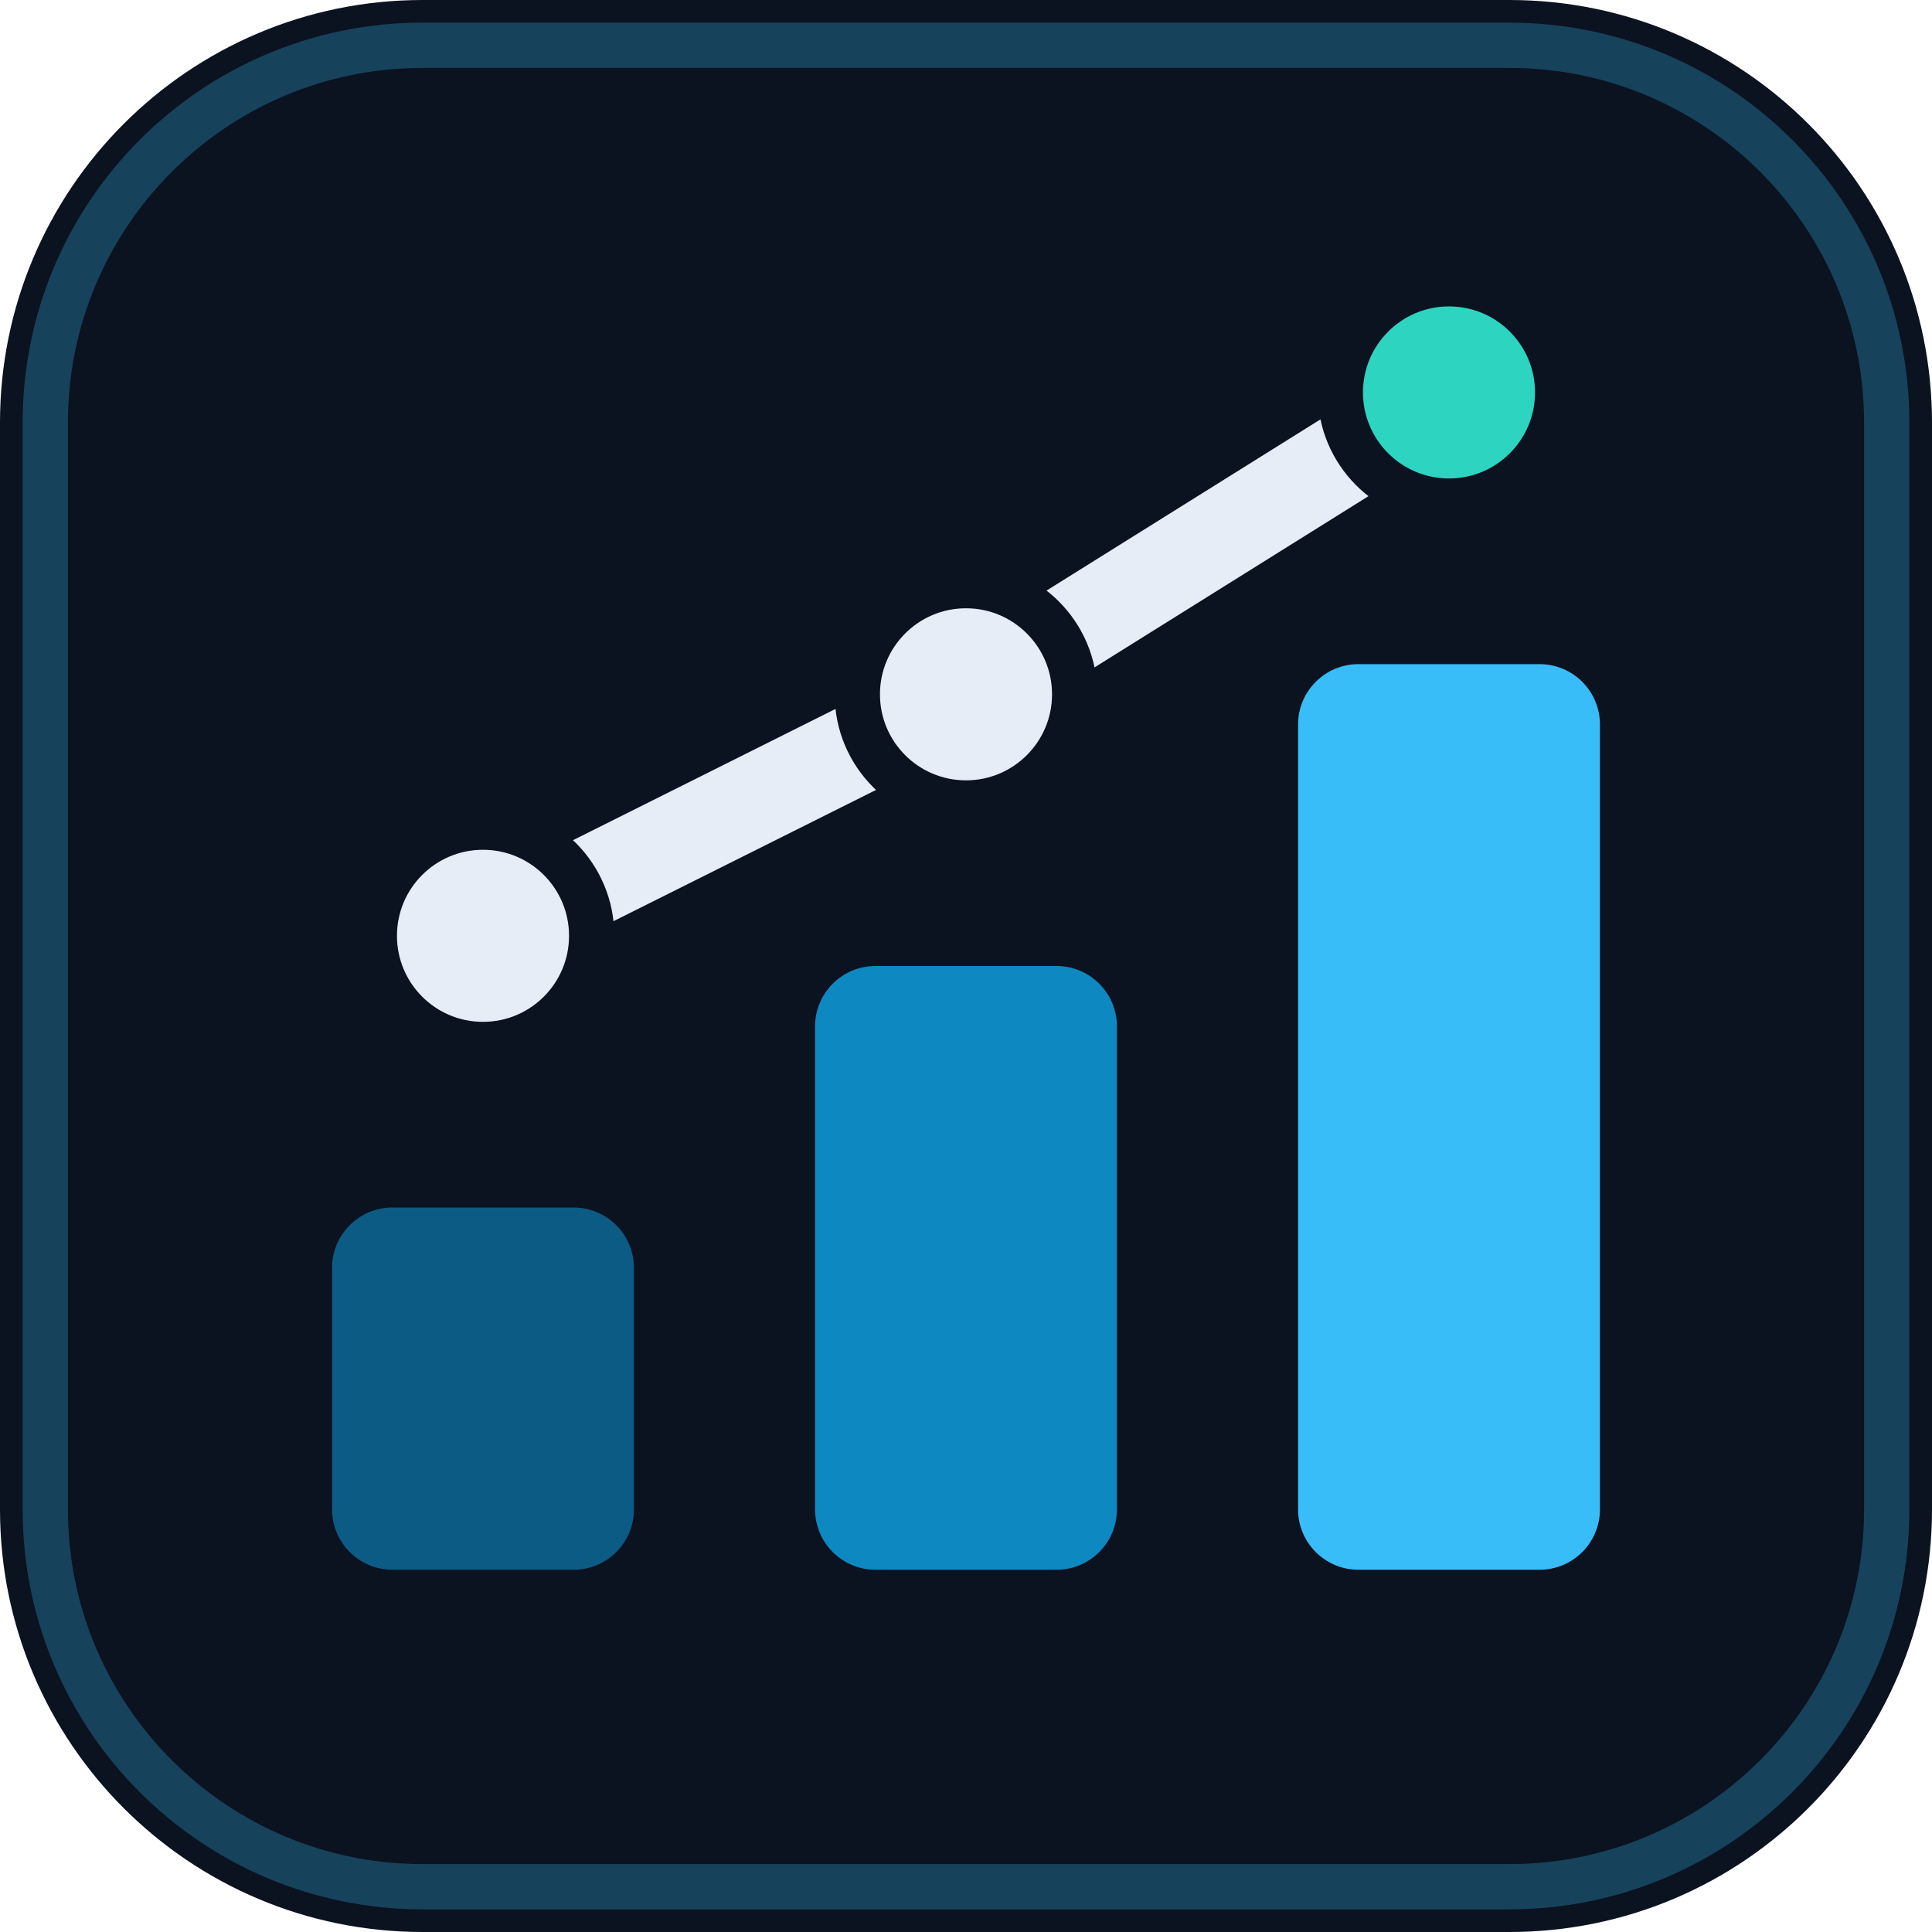
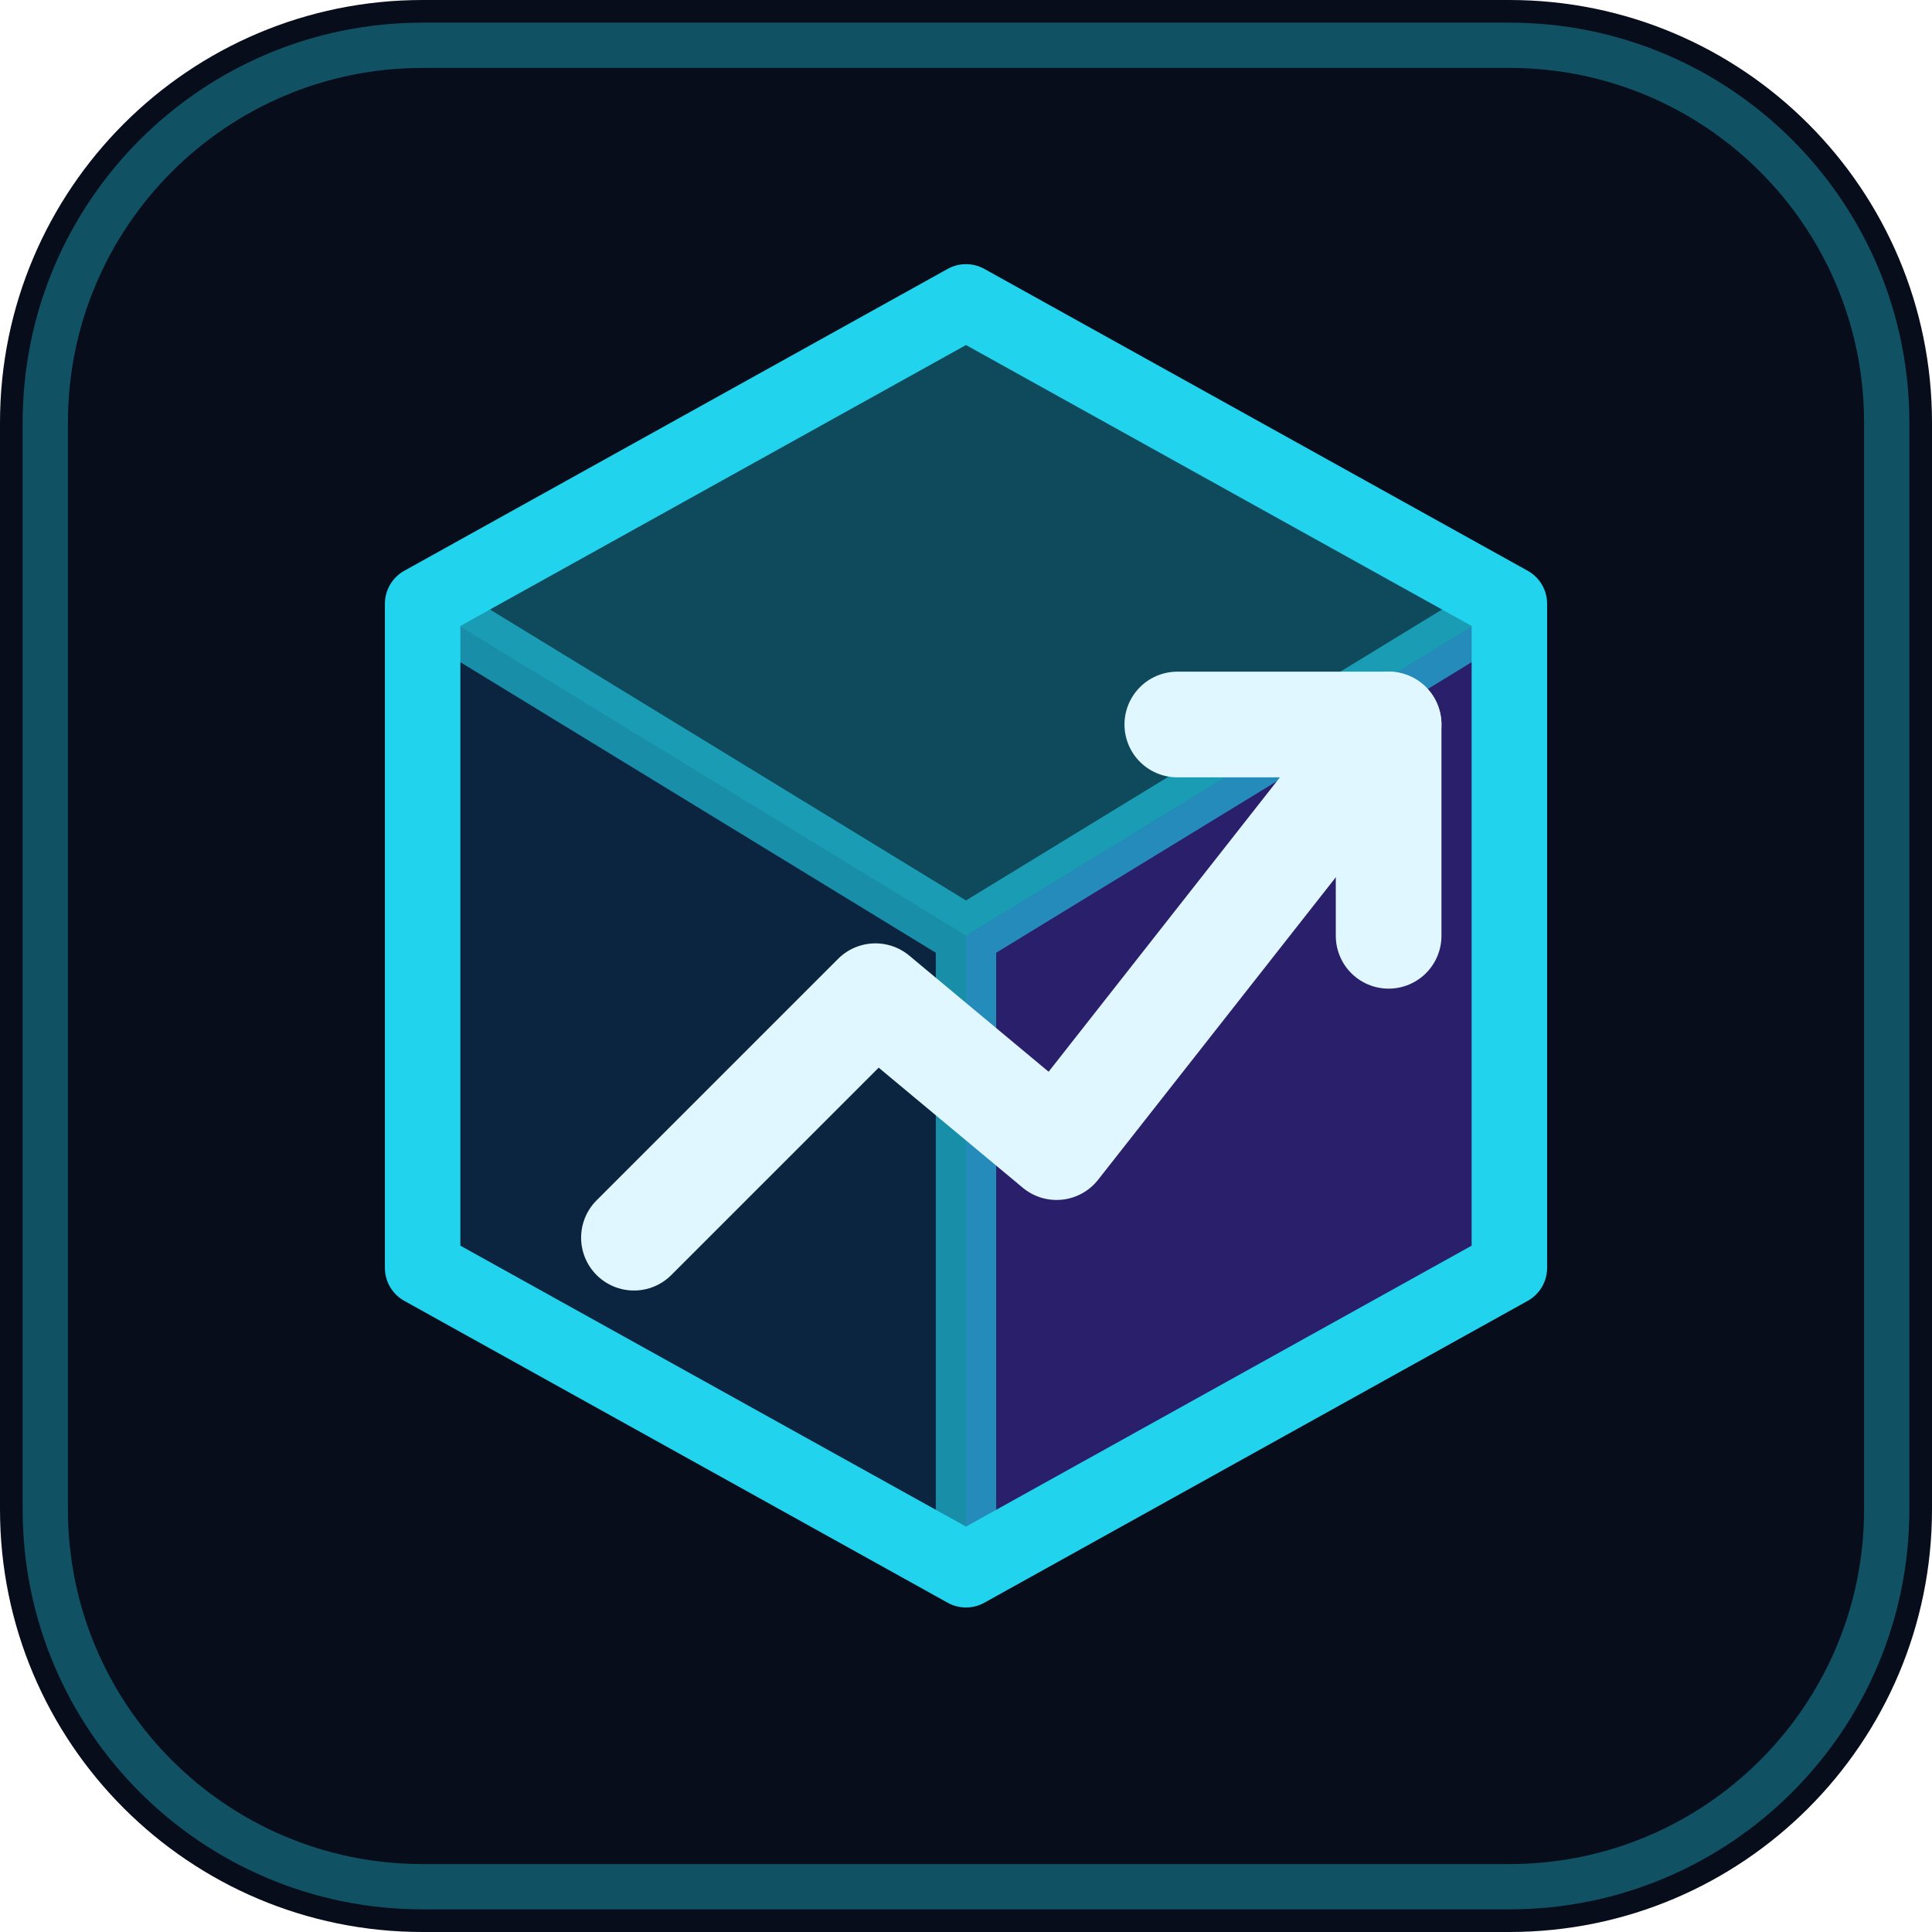
- <svg xmlns="http://www.w3.org/2000/svg" viewBox="0 0 64 64" width="64" height="64" role="img" aria-labelledby="t d">
-   <rect width="64" height="64" rx="14" fill="#0b1220" />
-   <rect x="1.5" y="1.5" width="61" height="61" rx="12.5" fill="none" stroke="#38bdf8" stroke-opacity=".28" stroke-width="1.5" />
-   <rect x="11" y="40" width="10" height="12" rx="2" fill="#0ea5e9" fill-opacity=".5" />
-   <rect x="27" y="32" width="10" height="20" rx="2" fill="#0ea5e9" fill-opacity=".8" />
-   <rect x="43" y="22" width="10" height="30" rx="2" fill="#38bdf8" />
-   <polyline points="16,31 32,23 48,13" fill="none" stroke="#e6edf7" stroke-width="3" stroke-linecap="round" stroke-linejoin="round" />
-   <circle cx="16" cy="31" r="3.6" fill="#e6edf7" stroke="#0b1220" stroke-width="1.5" />
-   <circle cx="32" cy="23" r="3.6" fill="#e6edf7" stroke="#0b1220" stroke-width="1.5" />
-   <circle cx="48" cy="13" r="3.6" fill="#2dd4bf" stroke="#0b1220" stroke-width="1.5" />
+ <svg xmlns="http://www.w3.org/2000/svg" viewBox="0 0 64 64" width="64" height="64">
+   <rect width="64" height="64" rx="14" fill="#070d1a" />
+   <rect x="1.5" y="1.5" width="61" height="61" rx="12.5" fill="none" stroke="#22d3ee" stroke-opacity="0.35" stroke-width="1.5" />
+   <path d="M32 10 L50 20 L32 31 L14 20 Z" fill="#0e4a5c" />
+   <path d="M14 20 L32 31 L32 52 L14 42 Z" fill="#0b2540" />
+   <path d="M50 20 L32 31 L32 52 L50 42 Z" fill="#2a1f6b" />
+   <path d="M32 10 L50 20 L50 42 L32 52 L14 42 L14 20 Z" fill="none" stroke="#22d3ee" stroke-width="2.5" stroke-linejoin="round" />
+   <path d="M14 20 L32 31 L50 20 M32 31 L32 52" fill="none" stroke="#22d3ee" stroke-opacity="0.6" stroke-width="2" stroke-linejoin="round" />
+   <path d="M21 41 L29 33 L35 38 L46 24" fill="none" stroke="#e0f7ff" stroke-width="3.5" stroke-linecap="round" stroke-linejoin="round" />
+   <path d="M39 24 L46 24 L46 31" fill="none" stroke="#e0f7ff" stroke-width="3.5" stroke-linecap="round" stroke-linejoin="round" />
</svg>
